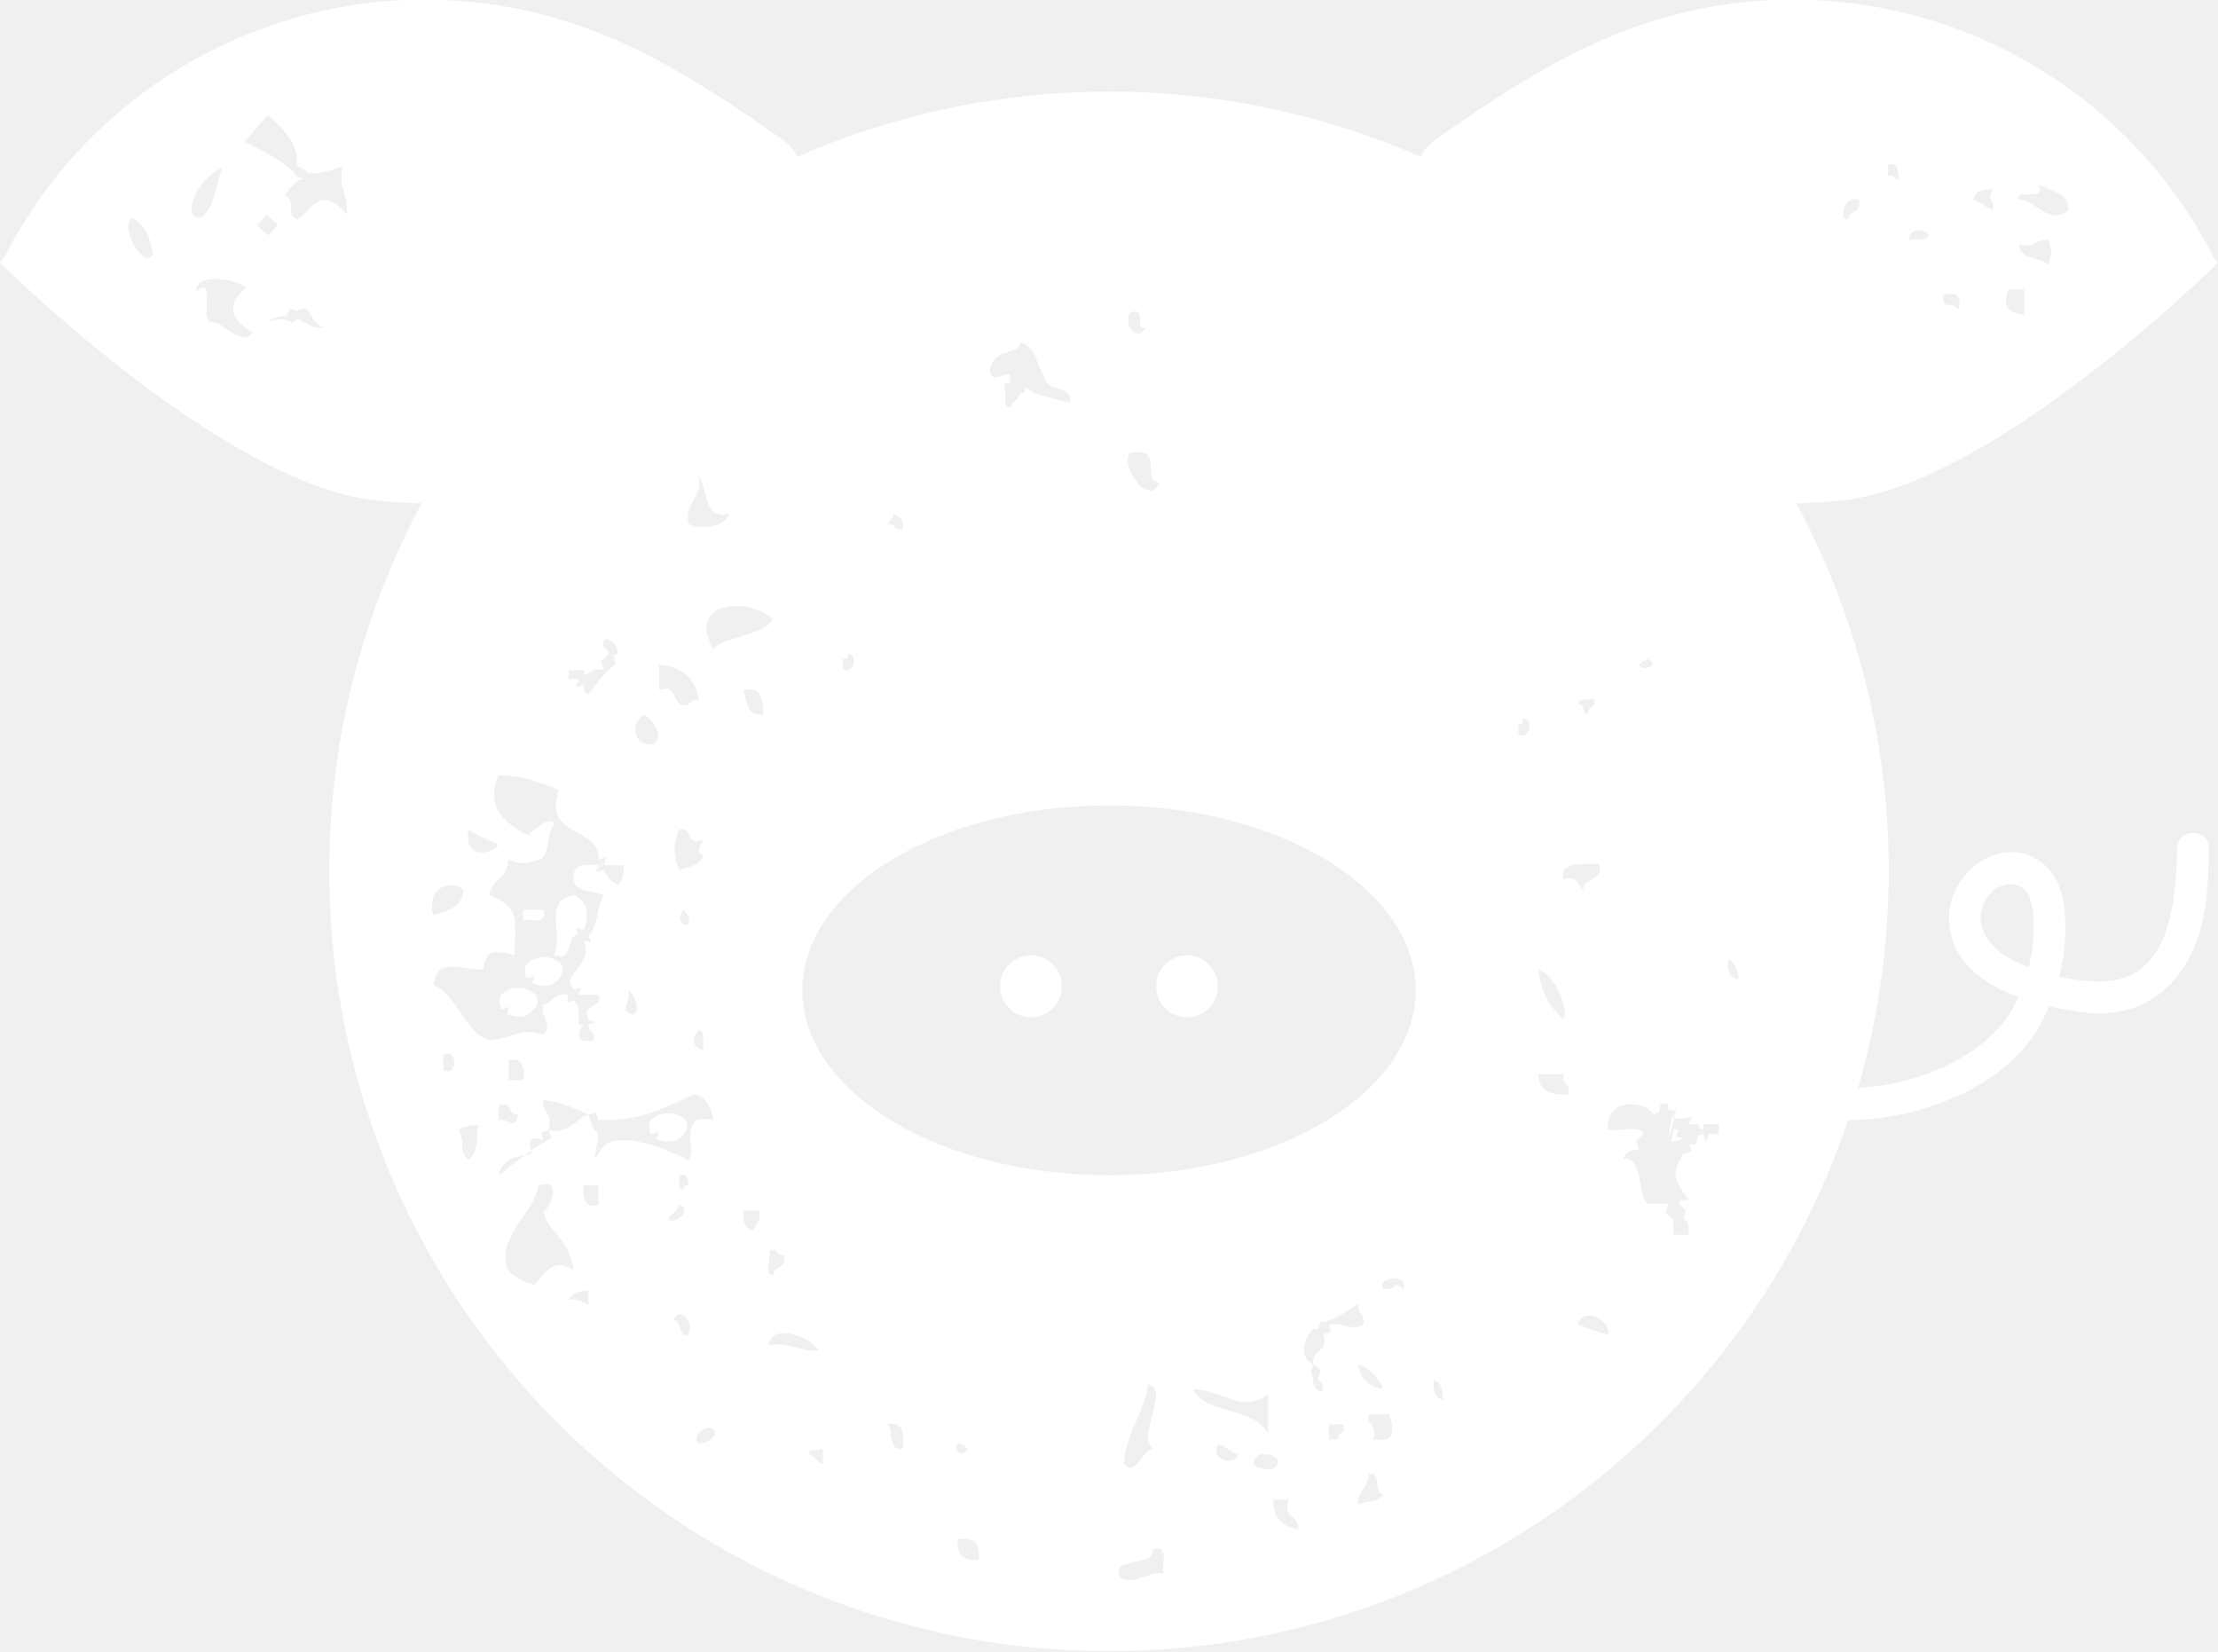
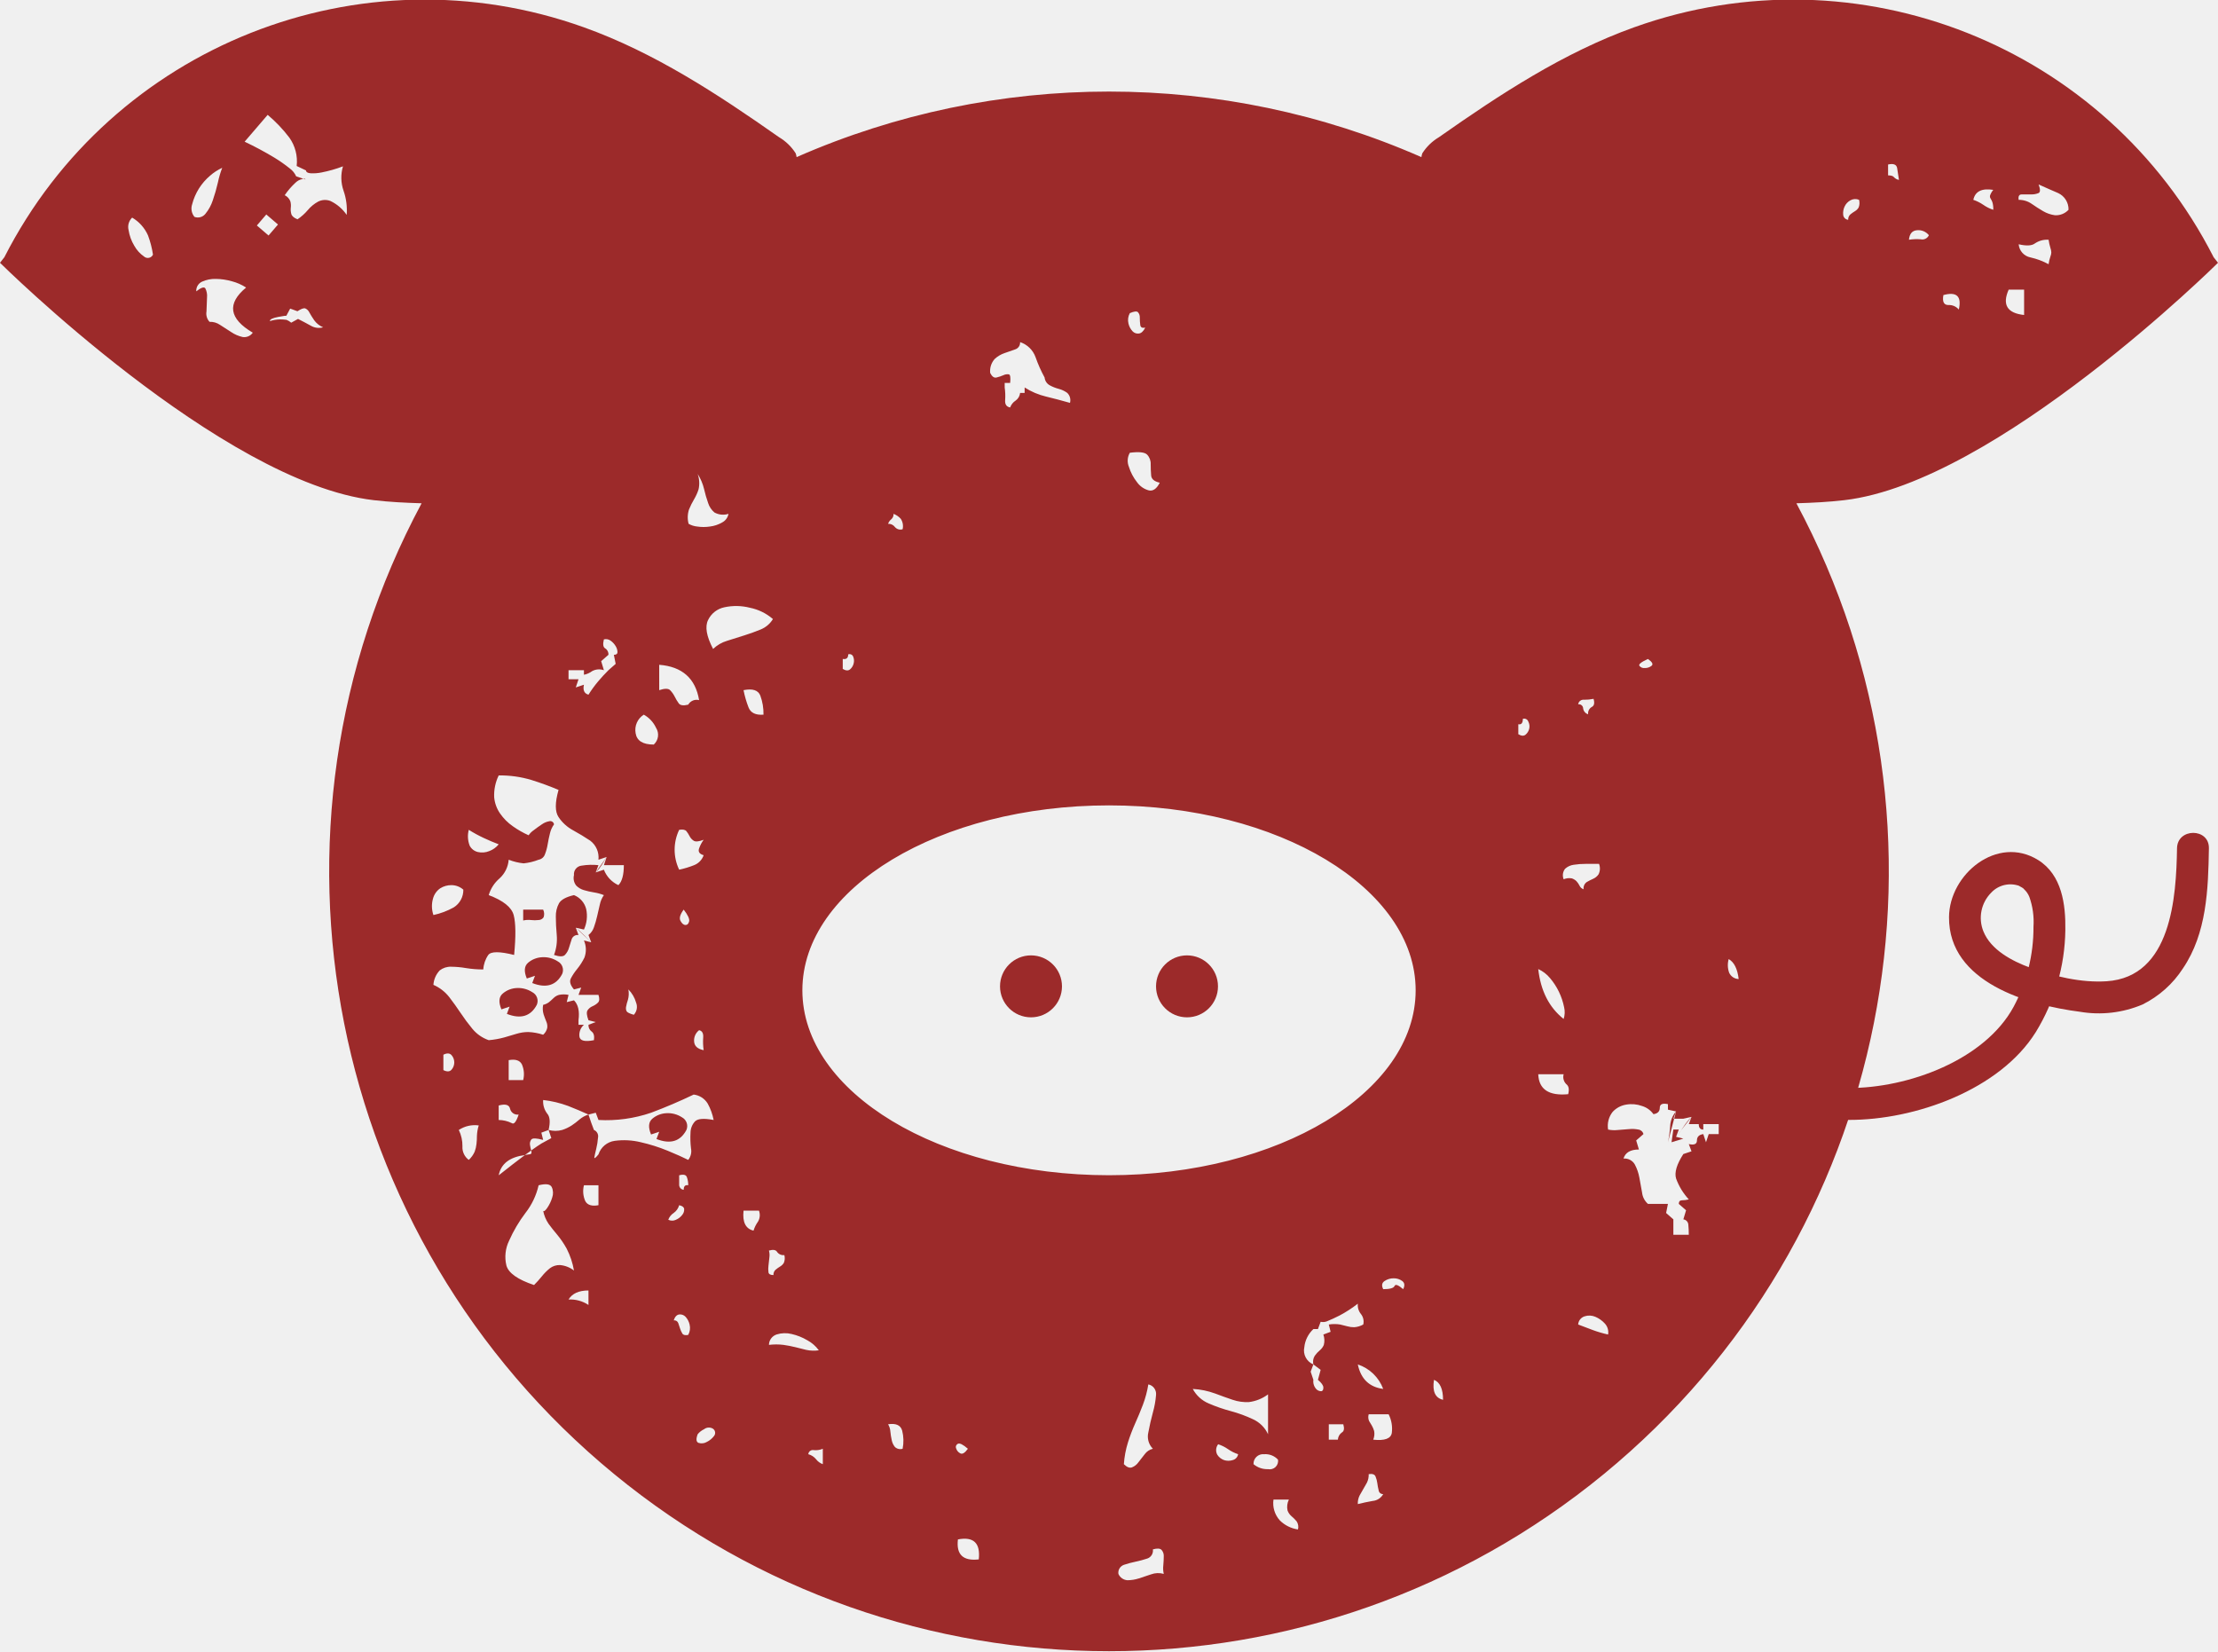
<svg xmlns="http://www.w3.org/2000/svg" viewBox="0 0 440.215 327.702">
-   <g fill="#ffffff">
+   <g fill="#9c2a2aff">
    <circle cx="204.626" cy="195.761" r="6.148" />
    <circle cx="235.59" cy="195.761" r="6.148" />
    <path d="m366.842 222.268c13.377.059 30.128-6.05 37.223-17.45a39.738 39.738 0 0 0 5.851-20.195c.084-5.099-.67-10.999-5.41-13.94-8.092-5.02-17.62 2.804-17.677 11.341-.087 12.975 15.728 17.474 26.017 18.787a22.277 22.277 0 0 0 12.393-1.45 20.27 20.27 0 0 0 8.023-7.169c4.723-6.966 5.016-15.715 5.149-23.837.066-4.073-6.261-4.074-6.328 0-.158 9.666-1.096 25.549-13.972 26.395-5.042.331-10.537-.978-15.246-2.716-3.518-1.298-7.721-3.494-9.211-7.182a7.106 7.106 0 0 1 1.522-7.658 5.215 5.215 0 0 1 5.712-1.328c-.507-.22.435.287.425.28.795.564-.289-.341.431.359a4.212 4.212 0 0 1 1.028 1.496 14.78 14.78 0 0 1 .821 5.92 33.307 33.307 0 0 1 -3.937 15.886c-5.708 10.543-20.889 16.184-32.814 16.132-4.072-.018-4.077 6.31 0 6.328z" />
    <path d="m119.408 171.709c.297-.477.629-1.016.989-1.619l-2.158 3.057a8.075 8.075 0 0 0 1.169-1.438z" />
    <path d="m116.347 180.439a4.024 4.024 0 0 0 -2.428-2.787q-2.339.54-2.971 1.619a5.299 5.299 0 0 0 -.629 2.697c0 1.079.059 2.284.18 3.606a9.017 9.017 0 0 1 -.539 3.956c1.079.36 1.802.36 2.162 0a3.331 3.331 0 0 0 .809-1.438c.18-.603.36-1.169.539-1.708a1.246 1.246 0 0 1 1.349-.809l-.54-1.448 1.619.36a6.471 6.471 0 0 0 .45-4.046z" />
    <path d="m100.603 201.227q4.133 1.618 5.939-1.799a1.958 1.958 0 0 0 -.904-2.517 5.15 5.15 0 0 0 -3.057-.818 4.598 4.598 0 0 0 -2.792 1.088c-.782.656-.872 1.708-.27 3.147l1.623-.54z" />
    <path d="m104.829 191.058c-.782.665-.872 1.708-.27 3.147l1.623-.539-.544 1.438c2.76 1.079 4.738.486 5.939-1.798a1.955 1.955 0 0 0 -.899-2.518 5.075 5.075 0 0 0 -3.057-.809 4.641 4.641 0 0 0 -2.792 1.079z" />
    <path d="m114.279 184.125 3.062 2.886c-.481-.486-.962-.962-1.443-1.439a20.305 20.305 0 0 0 -1.619-1.448z" />
    <path d="m132.275 220.935a4.622 4.622 0 0 0 -2.787 1.079c-.782.656-.872 1.708-.27 3.147l1.619-.54-.54 1.439q4.133 1.618 5.939-1.798a1.963 1.963 0 0 0 -.899-2.518 5.092 5.092 0 0 0 -3.062-.809z" />
    <path d="m106.901 182.597a1.224 1.224 0 0 0 .989-.539 1.975 1.975 0 0 0 -.09-1.528h-3.96v2.158a4.511 4.511 0 0 1 1.528-.09 6.253 6.253 0 0 0 1.533 0z" />
    <path d="m332.656 225.623 3.062-3.956a11.097 11.097 0 0 0 -1.528 1.888 20.604 20.604 0 0 1 -1.533 2.068z" />
    <path d="m331.038 226.702 1.238-4.676h-.159l.539-1.438a4.701 4.701 0 0 0 -1.169 2.877 20.547 20.547 0 0 1 -.45 3.237z" />
    <path d="m366.053 99.268c30.194-3.523 74.162-47.114 74.162-47.114l-.866-1.103a93.658 93.658 0 0 0 -115.019-45.632c-14.002 5.015-26.586 13.274-38.755 21.824a9.861 9.861 0 0 0 -3.29 3.195 5.139 5.139 0 0 0 -.177.744 154.246 154.246 0 0 0 -124.002 0 5.14 5.14 0 0 0 -.177-.744 9.862 9.862 0 0 0 -3.29-3.195c-12.169-8.55-24.753-16.81-38.754-21.824a93.658 93.658 0 0 0 -115.019 45.632l-.866 1.103s43.969 43.59 74.162 47.114c3.166.37 6.341.522 9.515.618a154.764 154.764 0 1 0 272.861-0c3.174-.096 6.349-.248 9.515-.618zm35.23-60.685h1.798a3.5 3.5 0 0 0 1.529-.27c.359-.179.359-.746 0-1.708q1.982.904 3.87 1.708a3.551 3.551 0 0 1 2.068 3.327 3.407 3.407 0 0 1 -2.698 1.079 6.323 6.323 0 0 1 -2.342-.809c-.72-.414-1.47-.899-2.248-1.439a4.487 4.487 0 0 0 -2.607-.809c-.121-.72.09-1.079.629-1.079zm2.607 9.719a4.29 4.29 0 0 1 2.702-.719 10.888 10.888 0 0 0 .36 1.618 3.099 3.099 0 0 1 .18.899 2.251 2.251 0 0 1 -.18.809 8.023 8.023 0 0 0 -.36 1.528 14.064 14.064 0 0 0 -3.601-1.349 2.899 2.899 0 0 1 -2.338-2.607c1.555.359 2.634.297 3.237-.18zm-5.22 9.18h3.062v5.035q-5.044-.54-3.062-5.035zm-3.057-19.799a3.634 3.634 0 0 0 -.629 1.079.738.738 0 0 0 .09.629 4.449 4.449 0 0 1 .359.72 4.649 4.649 0 0 1 .18 1.528 7.434 7.434 0 0 1 -1.982-.989 7.982 7.982 0 0 0 -1.978-.989q.54-2.522 3.961-1.978zm-6.842 23.755a2.511 2.511 0 0 0 -2.068-.899c-.899 0-1.232-.656-.989-1.978q3.959-1.079 3.057 2.877zm-8.276-15.744a2.656 2.656 0 0 1 2.337.989 1.417 1.417 0 0 1 -1.618.809 9.911 9.911 0 0 0 -2.338.09q.176-1.794 1.619-1.888zm-5.759-13.046c1.079-.243 1.677 0 1.799.719.121.72.238 1.502.359 2.338a1.679 1.679 0 0 1 -.989-.539c-.18-.243-.571-.36-1.169-.36zm-8.64 8.362a2.67 2.67 0 0 1 1.173-1.259 1.93 1.93 0 0 1 1.708-.09 2.406 2.406 0 0 1 -.09 1.528 2.042 2.042 0 0 1 -.72.719 8.584 8.584 0 0 0 -.899.629 1.309 1.309 0 0 0 -.45 1.088 1.093 1.093 0 0 1 -.993-.998 3.116 3.116 0 0 1 .27-1.618zm-337.494 9.913a6.368 6.368 0 0 1 -1.949-2.147 8.549 8.549 0 0 1 -1.132-3.105 2.559 2.559 0 0 1 .709-2.483 7.715 7.715 0 0 1 3.141 3.525 18.562 18.562 0 0 1 .99 3.824 1.127 1.127 0 0 1 -1.759.386zm9.541-10.397a11.039 11.039 0 0 1 3.527-5.635 9.863 9.863 0 0 1 2.433-1.585 19.036 19.036 0 0 0 -.86 2.935 33.729 33.729 0 0 1 -1.012 3.527 8.296 8.296 0 0 1 -1.455 2.661 1.912 1.912 0 0 1 -2.185.613 2.616 2.616 0 0 1 -.447-2.516zm9.987 26.356a6.649 6.649 0 0 1 -2.242-.976c-.764-.49-1.502-.969-2.216-1.428a3.423 3.423 0 0 0 -2.087-.606 2.407 2.407 0 0 1 -.603-2.058q.07-1.469.106-2.753a3.311 3.311 0 0 0 -.331-1.824q-.367-.546-1.805.584a1.979 1.979 0 0 1 1.191-1.94 6.232 6.232 0 0 1 2.702-.525 12.035 12.035 0 0 1 3.163.464 9.555 9.555 0 0 1 2.837 1.25q-5.762 4.777 1.324 8.956a2.054 2.054 0 0 1 -2.039.857zm2.85-22.132 1.874-2.183 2.32 1.991-1.874 2.183zm10.7 19.887c-.799-.449-1.646-.891-2.529-1.341l-1.352.747a3.241 3.241 0 0 0 -.936-.566 10.597 10.597 0 0 0 -1.346-.089 7.335 7.335 0 0 0 -1.954.337c-.023-.339.527-.614 1.662-.825 1.137-.221 1.662-.28 1.586-.191l.781-1.462 1.443.527c.725-.479 1.24-.665 1.551-.565a1.652 1.652 0 0 1 .829.83q.372.674.948 1.525a4.127 4.127 0 0 0 1.765 1.396 3.113 3.113 0 0 1 -2.448-.323zm3.918-24.742a2.987 2.987 0 0 0 -2.483.132 7.151 7.151 0 0 0 -2.039 1.686 9.822 9.822 0 0 1 -2.03 1.813q-1.056-.426-1.228-1.054a3.307 3.307 0 0 1 -.1-1.271 3.232 3.232 0 0 0 -.097-1.268 2.253 2.253 0 0 0 -1.111-1.19 14.034 14.034 0 0 1 2.108-2.456 2.72 2.72 0 0 1 1.352-.747c.415-.118.628-.089.644.079l-1.833-.626a3.906 3.906 0 0 0 -1.27-1.564 28.375 28.375 0 0 0 -3.031-2.128 67.163 67.163 0 0 0 -5.927-3.179l4.573-5.329a28.106 28.106 0 0 1 4.302 4.521 8.113 8.113 0 0 1 1.453 5.631l1.852.879c.023.34.337.526.936.567a8.559 8.559 0 0 0 2.155-.165 26.044 26.044 0 0 0 4.247-1.213 7.869 7.869 0 0 0 .114 4.837 11.81 11.81 0 0 1 .625 4.802 8.167 8.167 0 0 0 -3.21-2.755zm158.643 22.253c.836-.36 1.375-.423 1.619-.18a1.482 1.482 0 0 1 .359 1.079 11.871 11.871 0 0 0 .09 1.439c.058.485.391.665.989.539-.359.719-.778 1.115-1.259 1.169a1.439 1.439 0 0 1 -1.258-.45 3.336 3.336 0 0 1 -.809-1.528 2.843 2.843 0 0 1 .27-2.068zm0 27.711c1.798-.234 2.94-.117 3.421.36a2.589 2.589 0 0 1 .72 1.897c0 .782.027 1.528.09 2.248.059.72.629 1.196 1.708 1.439-.603 1.196-1.322 1.708-2.158 1.528a4.187 4.187 0 0 1 -2.342-1.618 9.319 9.319 0 0 1 -1.619-3.057 3.159 3.159 0 0 1 .18-2.796zm-26.816-18.621a5.47 5.47 0 0 1 1.978-1.169c.724-.243 1.412-.486 2.072-.72a1.416 1.416 0 0 0 .989-1.448 4.869 4.869 0 0 1 3.062 2.976 26.844 26.844 0 0 0 1.798 4.046 1.995 1.995 0 0 0 .989 1.528 7.728 7.728 0 0 0 1.798.72 5.032 5.032 0 0 1 1.713.809 2.021 2.021 0 0 1 .54 1.978q-2.522-.715-4.77-1.258a13.718 13.718 0 0 1 -4.23-1.799v1.079h-.899a2.1 2.1 0 0 1 -.899 1.528 2.742 2.742 0 0 0 -1.079 1.358c-.72-.126-1.052-.603-.993-1.448a11.55 11.55 0 0 0 -.09-2.518v-.899h1.084c.117-1.079.027-1.646-.27-1.708a1.851 1.851 0 0 0 -1.083.18 8.604 8.604 0 0 1 -1.349.45c-.481.117-.9-.18-1.259-.899a3.601 3.601 0 0 1 .899-2.787zm-20.532 31.825a1.302 1.302 0 0 0 .45-1.079 3.653 3.653 0 0 1 1.443.989 2.667 2.667 0 0 1 .359 2.068 1.425 1.425 0 0 1 -1.533-.45 1.568 1.568 0 0 0 -1.349-.629 1.883 1.883 0 0 1 .629-.899zm-9.629 27.72c.724.117 1.083-.189 1.083-.908a.763.763 0 0 1 .989.45 2.108 2.108 0 0 1 .09 1.358 2.167 2.167 0 0 1 -.719 1.169c-.36.297-.84.27-1.443-.09zm-30.503-29.698a15.059 15.059 0 0 1 .989-1.978 9.766 9.766 0 0 0 .899-1.987 5.539 5.539 0 0 0 -.18-3.057 9.905 9.905 0 0 1 1.264 2.967 24.911 24.911 0 0 0 .809 2.796 4.042 4.042 0 0 0 1.258 1.888 3.563 3.563 0 0 0 2.787.27 2.402 2.402 0 0 1 -1.259 1.708 6.357 6.357 0 0 1 -2.428.809 8.445 8.445 0 0 1 -2.522 0 4.279 4.279 0 0 1 -1.708-.539 4.987 4.987 0 0 1 .09-2.877zm2.896 68.645a3.263 3.263 0 0 1 -1.893 1.978 18.6 18.6 0 0 1 -2.967.899 9.139 9.139 0 0 1 0-7.912c.72-.117 1.196-.027 1.439.27a5.528 5.528 0 0 1 .629.989 2.339 2.339 0 0 0 .809.899c.359.243 1.02.18 1.983-.18a6.517 6.517 0 0 0 -.904 1.708c-.238.656.063 1.115.904 1.349zm0 38.698c-1.205-.243-1.834-.809-1.893-1.717a2.562 2.562 0 0 1 .989-2.248c.603.126.872.603.814 1.439a11.58 11.58 0 0 0 .09 2.526zm-2.882-25.562c-.121.486-.36.72-.72.72-.359 0-.692-.27-.989-.809-.301-.539-.09-1.286.629-2.248.836 1.079 1.196 1.861 1.079 2.337zm-5.939-50.926q6.838.539 7.917 7.013a1.917 1.917 0 0 0 -2.158.9q-1.443.364-1.888-.27a9.098 9.098 0 0 1 -.809-1.349 4.946 4.946 0 0 0 -.903-1.259q-.54-.539-2.158 0zm-3.062 9.899a5.733 5.733 0 0 1 2.432 2.607 2.599 2.599 0 0 1 -.45 3.327q-3.244 0-3.601-2.248a3.583 3.583 0 0 1 1.619-3.686zm-3.147 56.6a4.631 4.631 0 0 0 .09-2.068 6.063 6.063 0 0 1 1.528 2.607 2.298 2.298 0 0 1 -.45 2.428c-.841-.243-1.322-.477-1.439-.72a1.421 1.421 0 0 1 -.09-.899 8.982 8.982 0 0 1 .359-1.349zm-11.788-65.42h3.057v.899a3.959 3.959 0 0 0 1.623-.719 2.872 2.872 0 0 1 2.338-.18l-.54-1.799 1.439-1.258a1.345 1.345 0 0 0 -.629-1.268c-.423-.234-.513-.836-.27-1.799a1.593 1.593 0 0 1 1.349.27 3.508 3.508 0 0 1 .989 1.079 2.355 2.355 0 0 1 .36 1.169c0 .36-.238.549-.719.549l.359 1.798-1.438 1.259c-.72.719-1.412 1.466-2.068 2.248a23.532 23.532 0 0 0 -1.893 2.607c-.841-.234-1.142-.899-.899-1.978l-1.619.54.54-1.619h-1.979zm-19.799 31.676a27.184 27.184 0 0 0 2.972 1.619c1.016.476 2.005.899 2.967 1.258a4.342 4.342 0 0 1 -1.888 1.349 3.703 3.703 0 0 1 -2.252.179 2.458 2.458 0 0 1 -1.619-1.258 5.096 5.096 0 0 1 -.18-3.147zm-7.107 13.676a3.581 3.581 0 0 1 1.439-2.068 4.066 4.066 0 0 1 2.252-.629 3.57 3.57 0 0 1 2.337.899 4.068 4.068 0 0 1 -1.888 3.506 14.502 14.502 0 0 1 -4.051 1.529 5.451 5.451 0 0 1 -.09-3.237zm3.691 33.924c-.365.423-.904.45-1.623.09v-3.057c.72-.359 1.259-.332 1.623.09a2.188 2.188 0 0 1 0 2.877zm5.035 13.136a13.983 13.983 0 0 1 -.09 1.619 6.226 6.226 0 0 1 -.36 1.528 4.899 4.899 0 0 1 -1.169 1.627 3.106 3.106 0 0 1 -1.258-2.706 7.195 7.195 0 0 0 -.72-3.237 5.755 5.755 0 0 1 3.956-.899 7.902 7.902 0 0 0 -.36 2.068zm-.899-21.237a37.907 37.907 0 0 1 -2.338-3.147q-1.079-1.618-2.252-3.147a8.067 8.067 0 0 0 -3.147-2.436 4.597 4.597 0 0 1 1.259-2.877 3.5 3.5 0 0 1 2.252-.72 18.157 18.157 0 0 1 2.967.27 20.858 20.858 0 0 0 3.421.27 5.637 5.637 0 0 1 .989-2.877q.809-1.079 5.129 0c.36-3.722.328-6.357-.09-7.921q-.634-2.334-4.95-3.956a6.94 6.94 0 0 1 2.158-3.327 5.569 5.569 0 0 0 1.803-3.695 11.306 11.306 0 0 0 2.967.719 11.358 11.358 0 0 0 2.971-.719 1.64 1.64 0 0 0 1.259-1.079 9.768 9.768 0 0 0 .54-1.978c.117-.719.27-1.438.45-2.158a4.95 4.95 0 0 1 .809-1.798.749.749 0 0 0 -.899-.638 3.665 3.665 0 0 0 -1.528.638c-.539.36-1.079.746-1.623 1.169a3.709 3.709 0 0 0 -.989.989 18.146 18.146 0 0 1 -3.147-1.798 10.054 10.054 0 0 1 -2.522-2.527 6.725 6.725 0 0 1 -1.169-3.237 8.976 8.976 0 0 1 .9-4.316 21.587 21.587 0 0 1 6.478.899q2.88.904 5.399 1.978-1.079 3.777 0 5.395a8.054 8.054 0 0 0 2.882 2.616c1.196.656 2.337 1.349 3.416 2.068a4.191 4.191 0 0 1 1.623 3.777l1.618-.54-.539 1.619h3.96q0 2.886-1.083 3.965a5.576 5.576 0 0 1 -2.877-3.066l-1.619.539.54-1.438a12.306 12.306 0 0 0 -3.331.09 1.702 1.702 0 0 0 -1.529 1.888 2.407 2.407 0 0 0 .45 2.077 3.518 3.518 0 0 0 1.528.9 15.522 15.522 0 0 0 1.982.45 9.217 9.217 0 0 1 1.978.539 4.946 4.946 0 0 0 -.809 1.888c-.18.782-.36 1.564-.54 2.338a18.426 18.426 0 0 1 -.629 2.158 3.287 3.287 0 0 1 -1.083 1.537l.544 1.439-1.443-.36a4.501 4.501 0 0 1 .09 3.417 12.166 12.166 0 0 1 -1.439 2.248 10.571 10.571 0 0 0 -1.258 1.888c-.301.603-.09 1.322.629 2.167l1.439-.369-.539 1.448h3.961c.238.72.206 1.232-.09 1.528a3.481 3.481 0 0 1 -1.079.72 2.212 2.212 0 0 0 -.993.809c-.238.36-.18 1.016.18 1.978l1.443.359-1.443.54a1.537 1.537 0 0 0 .634 1.349c.418.305.567.872.45 1.708-1.803.36-2.765.126-2.882-.719a2.677 2.677 0 0 1 .9-2.338h-1.079v-.899q.357-2.698-.899-3.956l-1.438.36.359-1.439a4.672 4.672 0 0 0 -1.893 0 2.447 2.447 0 0 0 -1.079.629c-.301.297-.603.567-.899.809a2.962 2.962 0 0 1 -1.169.539 3.891 3.891 0 0 0 .09 1.888c.18.54.36 1.016.539 1.439a2.338 2.338 0 0 1 .18 1.259 2.543 2.543 0 0 1 -.809 1.349 10.786 10.786 0 0 0 -2.971-.54 8.093 8.093 0 0 0 -2.338.36c-.782.243-1.591.485-2.432.72a17.259 17.259 0 0 1 -3.057.539 7.29 7.29 0 0 1 -3.241-2.248zm7.202 10.169v-3.956q1.976-.364 2.607.809a4.823 4.823 0 0 1 .27 3.147zm1.978 6.842c-.481 1.438-.93 2.005-1.349 1.708a5.977 5.977 0 0 0 -2.612-.629v-2.877c1.322-.359 2.072-.153 2.252.629a1.512 1.512 0 0 0 1.708 1.169zm6.209 30.498a10.262 10.262 0 0 0 -1.619 1.628 22.881 22.881 0 0 1 -1.533 1.708q-4.855-1.618-5.489-3.875a7.3 7.3 0 0 1 .544-4.945 27.819 27.819 0 0 1 3.237-5.485 13.897 13.897 0 0 0 2.612-5.493c1.439-.36 2.307-.243 2.607.36a2.729 2.729 0 0 1 .09 2.068 7.339 7.339 0 0 1 -.989 2.068q-.634.904-.809.539a6.894 6.894 0 0 0 1.079 2.616q.715.985 1.708 2.158a17.599 17.599 0 0 1 1.893 2.787 15.115 15.115 0 0 1 1.438 4.325 5.257 5.257 0 0 0 -2.792-1.088 3.162 3.162 0 0 0 -1.978.629zm7.647 7.292a6.462 6.462 0 0 0 -3.956-1.079q1.079-1.793 3.956-1.798zm1.983-19.799c-1.322.243-2.19-.027-2.612-.809a4.755 4.755 0 0 1 -.27-3.147h2.882zm17.007.72a1.618 1.618 0 0 1 -.36 1.178 3.083 3.083 0 0 1 -1.258.989 1.704 1.704 0 0 1 -1.533 0 2.707 2.707 0 0 1 1.079-1.349 2.785 2.785 0 0 0 1.083-1.537c.598.126.926.36.989.72zm-.989-4.855v-1.798c.836-.243 1.349-.117 1.529.359a4.57 4.57 0 0 1 .27 1.619c-.603-.117-.899.18-.899.899a.995.995 0 0 1 -.9-1.079zm1.799 29.878c-.603.117-.989.027-1.169-.27a4.77 4.77 0 0 1 -.45-.989c-.121-.36-.243-.719-.359-1.088a.837.837 0 0 0 -.904-.54c.243-.719.603-1.106 1.083-1.169a1.468 1.468 0 0 1 1.259.45 3.373 3.373 0 0 1 .809 1.537 2.847 2.847 0 0 1 -.27 2.068zm.539-37.08a2.802 2.802 0 0 1 -.539 2.346q-1.443-.728-4.051-1.807a33.519 33.519 0 0 0 -5.399-1.708 14.031 14.031 0 0 0 -5.129-.27 3.946 3.946 0 0 0 -3.237 2.697c-.603.729-.873.908-.809.549.059-.369.18-.908.359-1.628a13.768 13.768 0 0 0 .36-2.248 1.354 1.354 0 0 0 -.809-1.528l-.539-1.439-.544-1.618a5.155 5.155 0 0 0 -1.799.989 14.412 14.412 0 0 1 -1.528 1.169 7.949 7.949 0 0 1 -1.893.899 5.038 5.038 0 0 1 -2.697 0l.539 1.618q-.722.364-1.978 1.079c-.516.318-1.222.809-2.015 1.377.014.05.018.102.033.152.121.423-.059.629-.539.629-.279.019-.486.093-.745.127q-2.121 1.58-5.194 4.018c.442-2.316 2.213-3.626 5.194-4.018.469-.349.853-.622 1.252-.908a8.754 8.754 0 0 1 -.237-1.107 1.372 1.372 0 0 1 .27-1.079c.243-.297 1.02-.27 2.342.09l-.359-1.439 1.439-.539q.539-2.333-.27-3.237a3.943 3.943 0 0 1 -.809-2.707 20.89 20.89 0 0 1 4.95 1.178q2.063.809 4.046 1.708l1.443-.36.54 1.439a27.574 27.574 0 0 0 10.439-1.439q4.316-1.618 8.456-3.606a3.763 3.763 0 0 1 2.792 1.808 11.06 11.06 0 0 1 1.169 3.237q-2.88-.54-3.691.27a3.338 3.338 0 0 0 -.899 2.248 17.282 17.282 0 0 0 .09 3.058zm4.576 57.151a4.021 4.021 0 0 1 -1.439 1.178 2.005 2.005 0 0 1 -1.623.18c-.481-.18-.539-.755-.18-1.717a3.61 3.61 0 0 1 1.264-.989 1.549 1.549 0 0 1 1.798-.09.999.999 0 0 1 .18 1.439zm-.18-156.213q-1.982-3.777-.989-5.755a4.623 4.623 0 0 1 3.237-2.517 11.027 11.027 0 0 1 5.04.09 10.039 10.039 0 0 1 4.59 2.248 5.117 5.117 0 0 1 -2.427 2.068c-1.025.423-2.104.809-3.242 1.169-1.142.36-2.279.72-3.421 1.079a6.708 6.708 0 0 0 -2.787 1.619zm8.92 113.646a6.348 6.348 0 0 0 -.899 1.799q-2.34-.54-1.978-3.965h3.062a2.534 2.534 0 0 1 -.185 2.167zm-1.888-102.05a19.891 19.891 0 0 1 -.989-3.417q2.697-.539 3.331 1.079a10.439 10.439 0 0 1 .629 3.785c-1.56.117-2.554-.36-2.972-1.448zm3.961 110.772c.059-.54.117-1.079.18-1.619a3.269 3.269 0 0 0 -.09-1.349q1.254-.351 1.618.27a1.506 1.506 0 0 0 1.439.629 2.375 2.375 0 0 1 -.09 1.528 2.006 2.006 0 0 1 -.72.72 7.52 7.52 0 0 0 -.899.638 1.278 1.278 0 0 0 -.45 1.079c-.603 0-.931-.18-.989-.54a4.867 4.867 0 0 1 -0-1.358zm5.31 16.202a22.422 22.422 0 0 0 -2.342-.45 11.827 11.827 0 0 0 -2.877 0 2.217 2.217 0 0 1 1.528-2.068 5.504 5.504 0 0 1 2.971-.09 10.826 10.826 0 0 1 3.147 1.259 6.793 6.793 0 0 1 2.252 1.978 6.985 6.985 0 0 1 -2.522-.09q-1.079-.27-2.158-.54zm5.474 23.227a2.912 2.912 0 0 1 -1.349-.989 2.976 2.976 0 0 0 -1.533-.989.895.895 0 0 1 1.079-.809 3.72 3.72 0 0 0 1.803-.27zm14.305-3.417a3.129 3.129 0 0 1 -.629-1.349 14.225 14.225 0 0 1 -.27-1.717 3.225 3.225 0 0 0 -.45-1.439c1.56-.234 2.49.18 2.792 1.259a8.101 8.101 0 0 1 .09 3.606 1.553 1.553 0 0 1 -1.533-.36zm12.511 18.351c3.115-.594 4.496.72 4.136 3.965q-4.68.539-4.136-3.965zm-.359-18.081a.683.683 0 0 1 .359-.899c.36-.18 1.016.144 1.978.989-.603.836-1.111 1.142-1.528.899a1.617 1.617 0 0 1 -.809-.989zm41.211 24.924a4.026 4.026 0 0 0 -2.518.09q-1.268.446-2.432.809a7.553 7.553 0 0 1 -2.248.36 2.099 2.099 0 0 1 -1.803-1.259 1.659 1.659 0 0 1 1.084-1.798 21.181 21.181 0 0 1 2.337-.629 21.446 21.446 0 0 0 2.338-.629 1.671 1.671 0 0 0 1.084-1.808c.836-.234 1.407-.207 1.708.09a1.746 1.746 0 0 1 .45 1.268c0 .539-.032 1.142-.09 1.798a5.053 5.053 0 0 0 .09 1.708zm-2.158-24.834a2.76 2.76 0 0 0 -1.623 1.079c-.481.602-.899 1.142-1.259 1.618a2.852 2.852 0 0 1 -1.259.989c-.481.18-1.02-.027-1.618-.629a18.742 18.742 0 0 1 .809-4.316 35.324 35.324 0 0 1 1.439-3.785c.539-1.196 1.047-2.427 1.528-3.686a20.855 20.855 0 0 0 1.079-4.046 1.926 1.926 0 0 1 1.533 2.068 17.764 17.764 0 0 1 -.629 3.506c-.36 1.322-.661 2.643-.904 3.956a3.456 3.456 0 0 0 .904 3.246zm15.833 2.248a2.77 2.77 0 0 1 -1.708 0 2.6 2.6 0 0 1 -1.349-1.079 1.895 1.895 0 0 1 .18-2.068 7.429 7.429 0 0 1 1.978.989 7.721 7.721 0 0 0 1.983.989 1.443 1.443 0 0 1 -1.084 1.169zm-.359-9.719a31.509 31.509 0 0 1 -4.406-1.528 6.378 6.378 0 0 1 -3.151-2.877 15.217 15.217 0 0 1 4.41.9c1.259.476 2.427.899 3.506 1.258a8.618 8.618 0 0 0 3.242.45 7.967 7.967 0 0 0 3.781-1.529v7.912a6.023 6.023 0 0 0 -2.971-2.967 26.203 26.203 0 0 0 -4.41-1.618zm4.5 10.529a1.893 1.893 0 0 1 2.072-1.978 3.427 3.427 0 0 1 2.787 1.079 1.662 1.662 0 0 1 -1.978 1.888 4.23 4.23 0 0 1 -2.882-.989zm5.22 11.158a5.076 5.076 0 0 1 -1.259-4.136h3.057a3.297 3.297 0 0 0 -.27 2.158 2.708 2.708 0 0 0 .814 1.169 7.59 7.59 0 0 1 .989.989 1.978 1.978 0 0 1 .27 1.618 6.393 6.393 0 0 1 -3.601-1.798zm12.327-17.461a1.9 1.9 0 0 0 -.809 1.438h-1.798v-3.057h2.877q.365 1.268-.27 1.619zm1.084-21.057c-.423-.117-.904-.234-1.443-.36a7.095 7.095 0 0 0 -2.248 0l.36 1.448-1.439.539a3.553 3.553 0 0 1 .09 2.068 2.802 2.802 0 0 1 -.809 1.079 5.586 5.586 0 0 0 -.993 1.079 2.218 2.218 0 0 0 -.27 1.708l1.443 1.079-.54 1.978q1.079.904 1.079 1.537c0 .414-.121.656-.36.72a1.344 1.344 0 0 1 -.993-.36 2.253 2.253 0 0 1 -.629-1.897l-.539-1.618.539-1.439a2.999 2.999 0 0 1 -1.798-3.417 5.727 5.727 0 0 1 1.798-3.597h.904l.54-1.447a2.108 2.108 0 0 0 1.438-.18q.897-.351 2.338-1.079a24.642 24.642 0 0 0 3.601-2.338 2.818 2.818 0 0 0 .629 2.068 2.424 2.424 0 0 1 .45 2.068 4.251 4.251 0 0 1 -1.798.54 4.666 4.666 0 0 1 -1.349-.18zm7.107 12.425c-2.76-.359-4.441-1.987-5.04-4.864a8.127 8.127 0 0 1 5.04 4.864zm-2.072 22.227c-1.02.18-2.01.387-2.967.629a3.459 3.459 0 0 1 .36-1.717c.238-.414.476-.836.719-1.259.238-.414.477-.836.72-1.259a3.452 3.452 0 0 0 .359-1.708c.72-.117 1.173.036 1.353.45a5.154 5.154 0 0 1 .36 1.349 11.265 11.265 0 0 0 .27 1.439.842.842 0 0 0 .899.719 2.633 2.633 0 0 1 -2.072 1.358zm.09-12.156a3.02 3.02 0 0 0 .185-1.708 4.778 4.778 0 0 0 -.454-1.079c-.18-.297-.359-.593-.539-.899a1.913 1.913 0 0 1 -.09-1.349h3.961a6.454 6.454 0 0 1 .629 3.686q-.27 1.713-3.691 1.349zm5.943-29.869c-.962-.836-1.533-1.052-1.713-.629-.18.422-.931.629-2.248.629q-.539-1.079.27-1.618a3.168 3.168 0 0 1 1.799-.54 2.778 2.778 0 0 1 1.713.54c.476.36.54.899.18 1.618zm-58.381-22.614c-33.612 0-60.861-16.432-60.861-36.702 0-20.27 27.248-36.702 60.861-36.702s60.861 16.432 60.861 36.702c-0 20.27-27.248 36.702-60.861 36.702zm106.97-102.462c.84.594 1.083 1.043.719 1.349a2.05 2.05 0 0 1 -1.349.45 1.163 1.163 0 0 1 -1.079-.45c-.18-.305.387-.755 1.708-1.349zm-12.687 8.092a9.176 9.176 0 0 0 1.888-.18q.364 1.268-.36 1.618a1.456 1.456 0 0 0 -.719 1.448 1.408 1.408 0 0 1 -.989-1.178.86.86 0 0 0 -.989-.809 1.053 1.053 0 0 1 1.169-.899zm-6.748 55.251a12.832 12.832 0 0 1 2.787 5.763 4.261 4.261 0 0 1 -.09 2.338c-2.877-2.275-4.559-5.584-5.04-9.899a6.503 6.503 0 0 1 2.342 1.799zm-23.035 79.725q1.794.728 1.798 3.965-2.339-.539-1.798-3.965zm18.176-128.044c-.36.297-.84.27-1.439-.09v-1.978c.598.117.9-.243.9-1.079a.867.867 0 0 1 1.079.54 2.054 2.054 0 0 1 .179 1.439 2.166 2.166 0 0 1 -.719 1.169zm8.456 71.354c-3.839.359-5.817-.953-5.939-3.956h5.04a1.993 1.993 0 0 0 .539 1.978c.481.36.603 1.025.36 1.978zm.724-42.834a2.841 2.841 0 0 0 -1.623.179 2.104 2.104 0 0 1 .27-2.068 3.156 3.156 0 0 1 1.713-.809 15.172 15.172 0 0 1 2.428-.18h2.612a2.578 2.578 0 0 1 -.09 2.068 2.548 2.548 0 0 1 -1.084.899 11.908 11.908 0 0 0 -1.259.638 1.502 1.502 0 0 0 -.629 1.439 1.355 1.355 0 0 1 -.809-.72 3.579 3.579 0 0 0 -.629-.908 2.425 2.425 0 0 0 -.899-.539zm4.136 89.633c-.962-.369-1.92-.728-2.877-1.088a1.823 1.823 0 0 1 1.258-1.618 3.031 3.031 0 0 1 2.158.09 5.338 5.338 0 0 1 1.893 1.349 2.563 2.563 0 0 1 .629 2.167 23.371 23.371 0 0 1 -3.062-.899zm25.018-38.878h-1.983l-.54 1.619-.539-1.619c-.84.117-1.259.54-1.259 1.259 0 .72-.539.962-1.618.72l.539 1.438-1.618.54c-1.322 2.041-1.803 3.668-1.443 4.864a12.265 12.265 0 0 0 2.522 4.136 5.324 5.324 0 0 1 -1.349.179c-.423 0-.634.243-.634.72l1.443 1.259-.539 1.807a1.124 1.124 0 0 1 .989 1.079c.059.603.09 1.259.09 1.978h-3.062v-3.057l-1.439-1.268.36-1.798h-3.961a3.502 3.502 0 0 1 -1.169-2.248q-.269-1.524-.539-2.967a8.991 8.991 0 0 0 -.899-2.608 2.335 2.335 0 0 0 -2.252-1.178c.364-1.196 1.38-1.798 3.062-1.798l-.54-1.799 1.439-1.259a1.19 1.19 0 0 0 -.989-.899 6.349 6.349 0 0 0 -1.888-.09c-.719.063-1.47.117-2.252.18a6.081 6.081 0 0 1 -1.888-.09 4.478 4.478 0 0 1 .899-3.506 4.634 4.634 0 0 1 2.702-1.448 6.133 6.133 0 0 1 3.147.279 4.32 4.32 0 0 1 2.252 1.618c.836-.117 1.259-.539 1.259-1.259 0-.728.54-.962 1.619-.728v1.088l1.618.36-.381 1.438h1.824l1.618-.359-.539 1.438h1.978c0 .72.297 1.079.899 1.079v-1.079h3.062zm2.068-32.035a4.437 4.437 0 0 1 -.09-2.698c1.079.603 1.74 1.915 1.983 3.956a2.139 2.139 0 0 1 -1.893-1.258z" />
    <path d="m332.117 224.184-.36 2.518 2.343-.72-1.444-.359.54-1.439z" />
  </g>
</svg>
